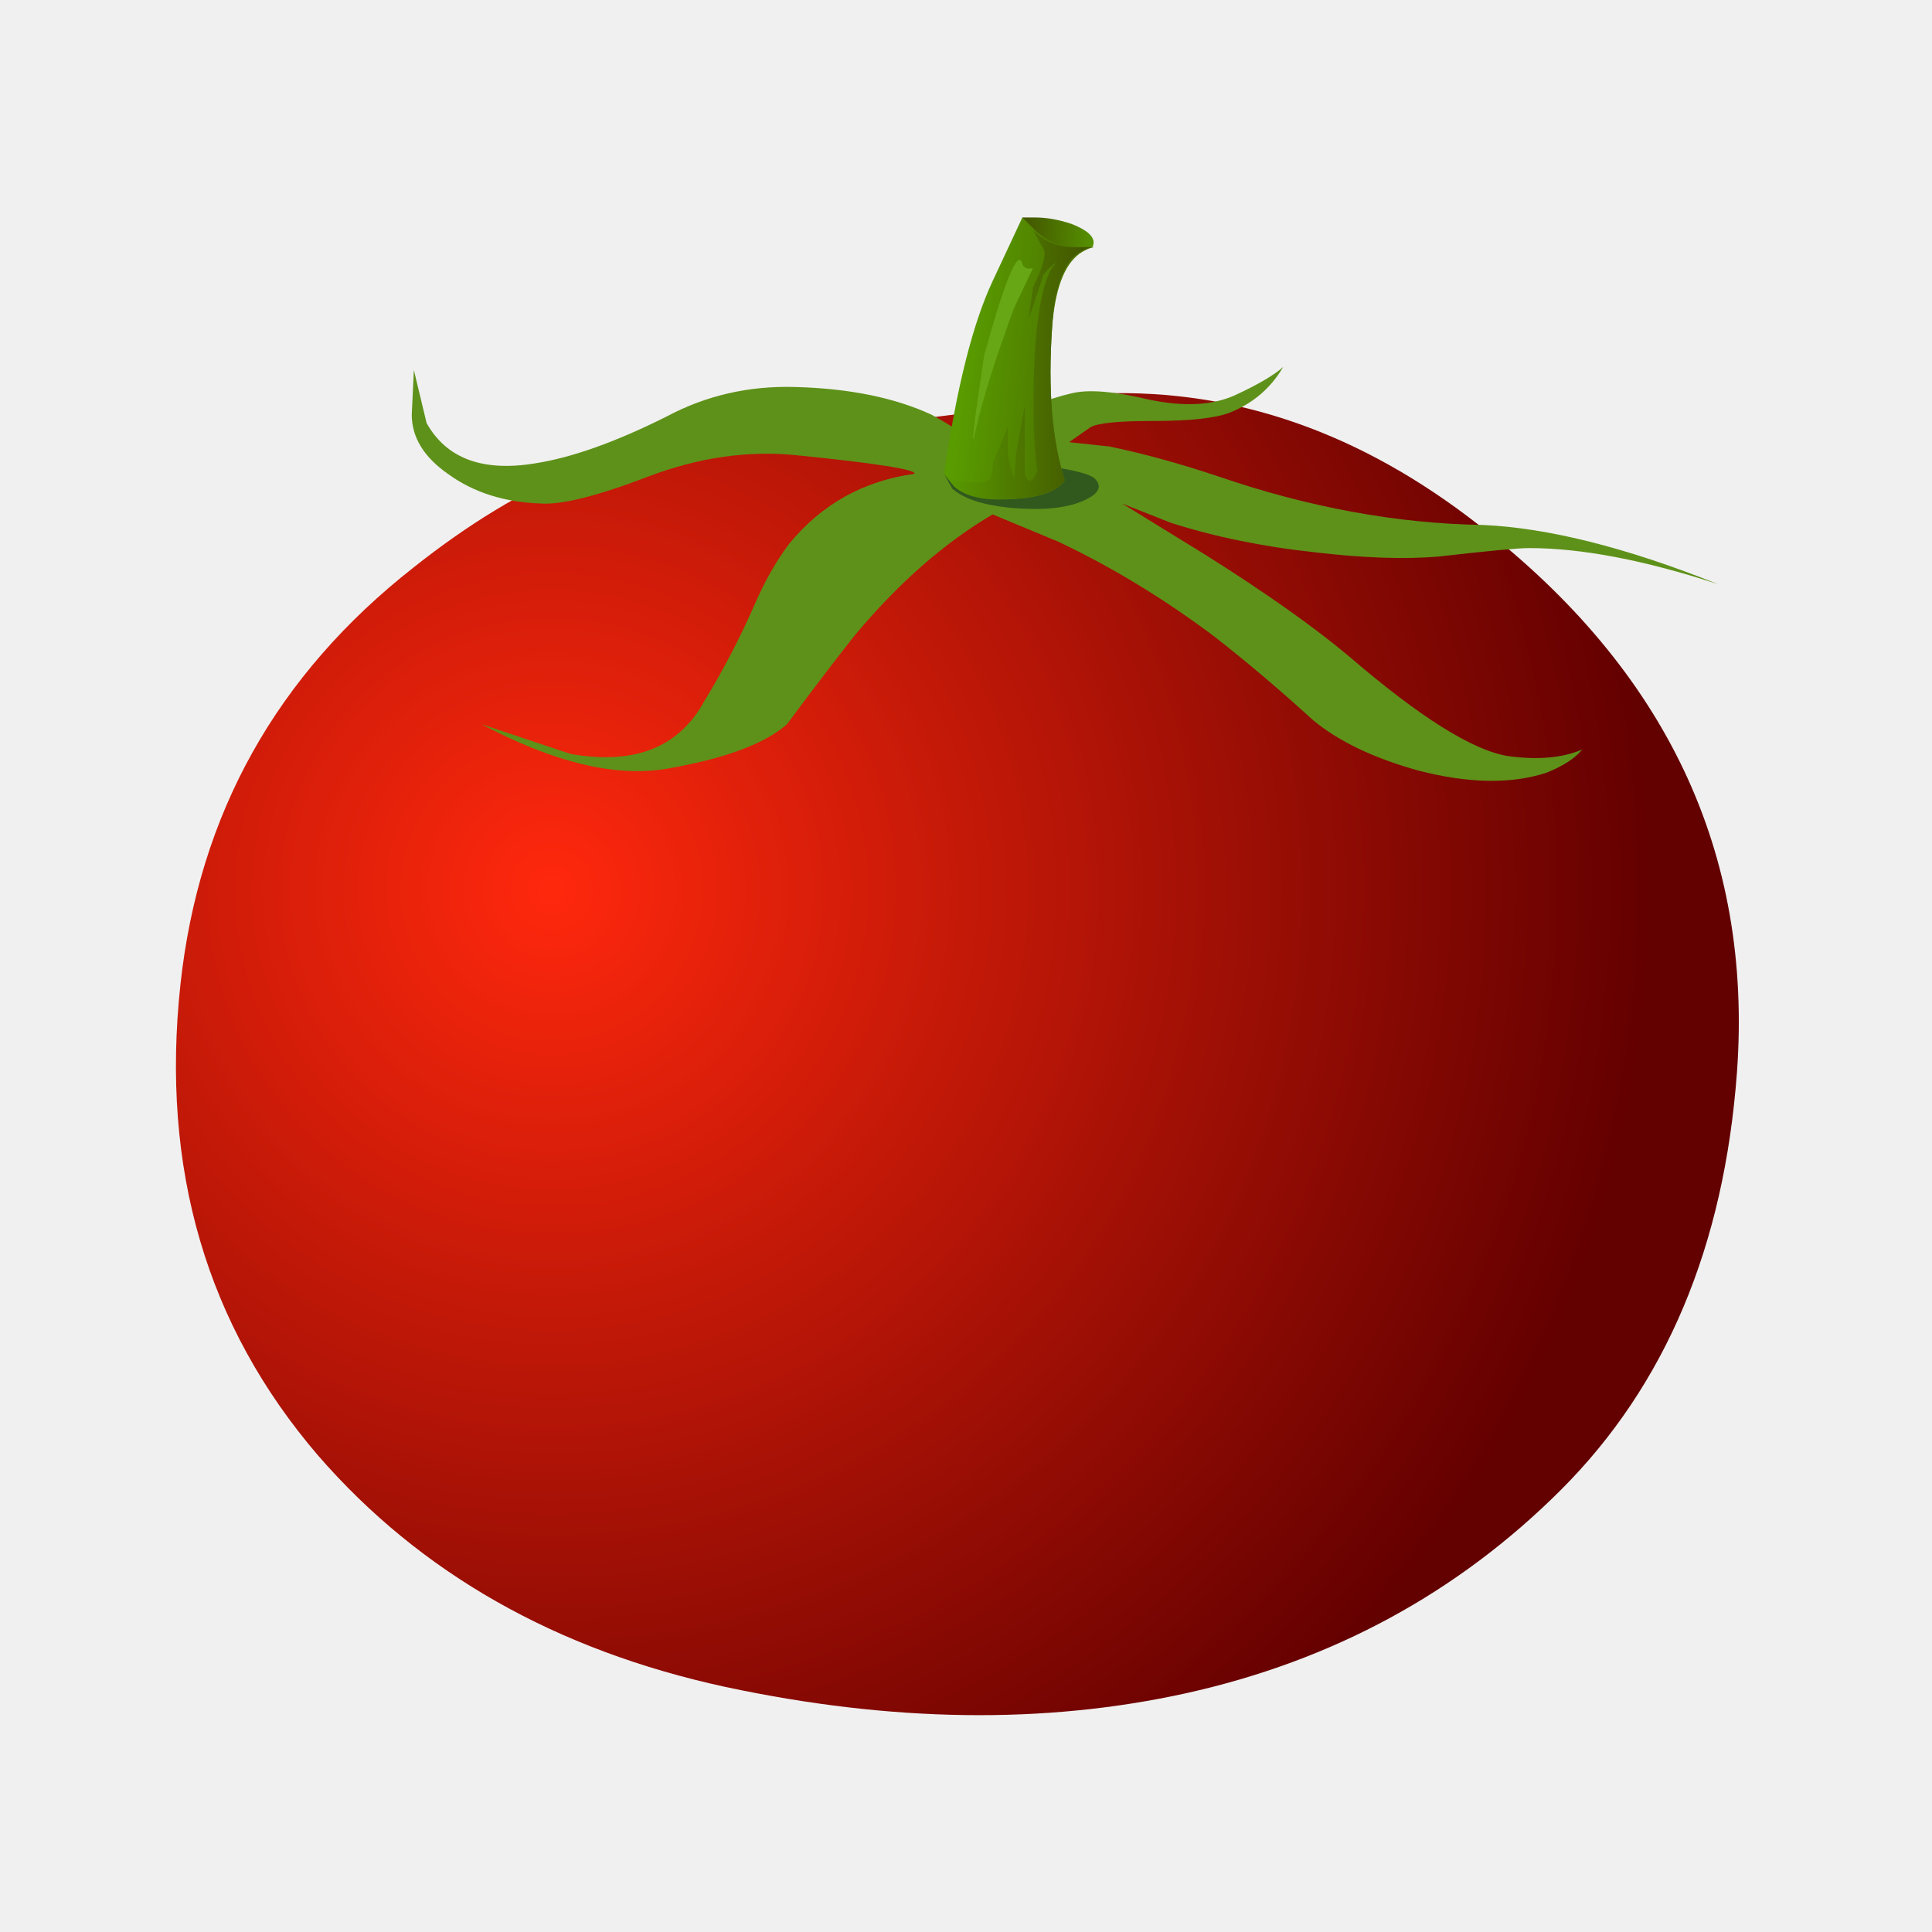
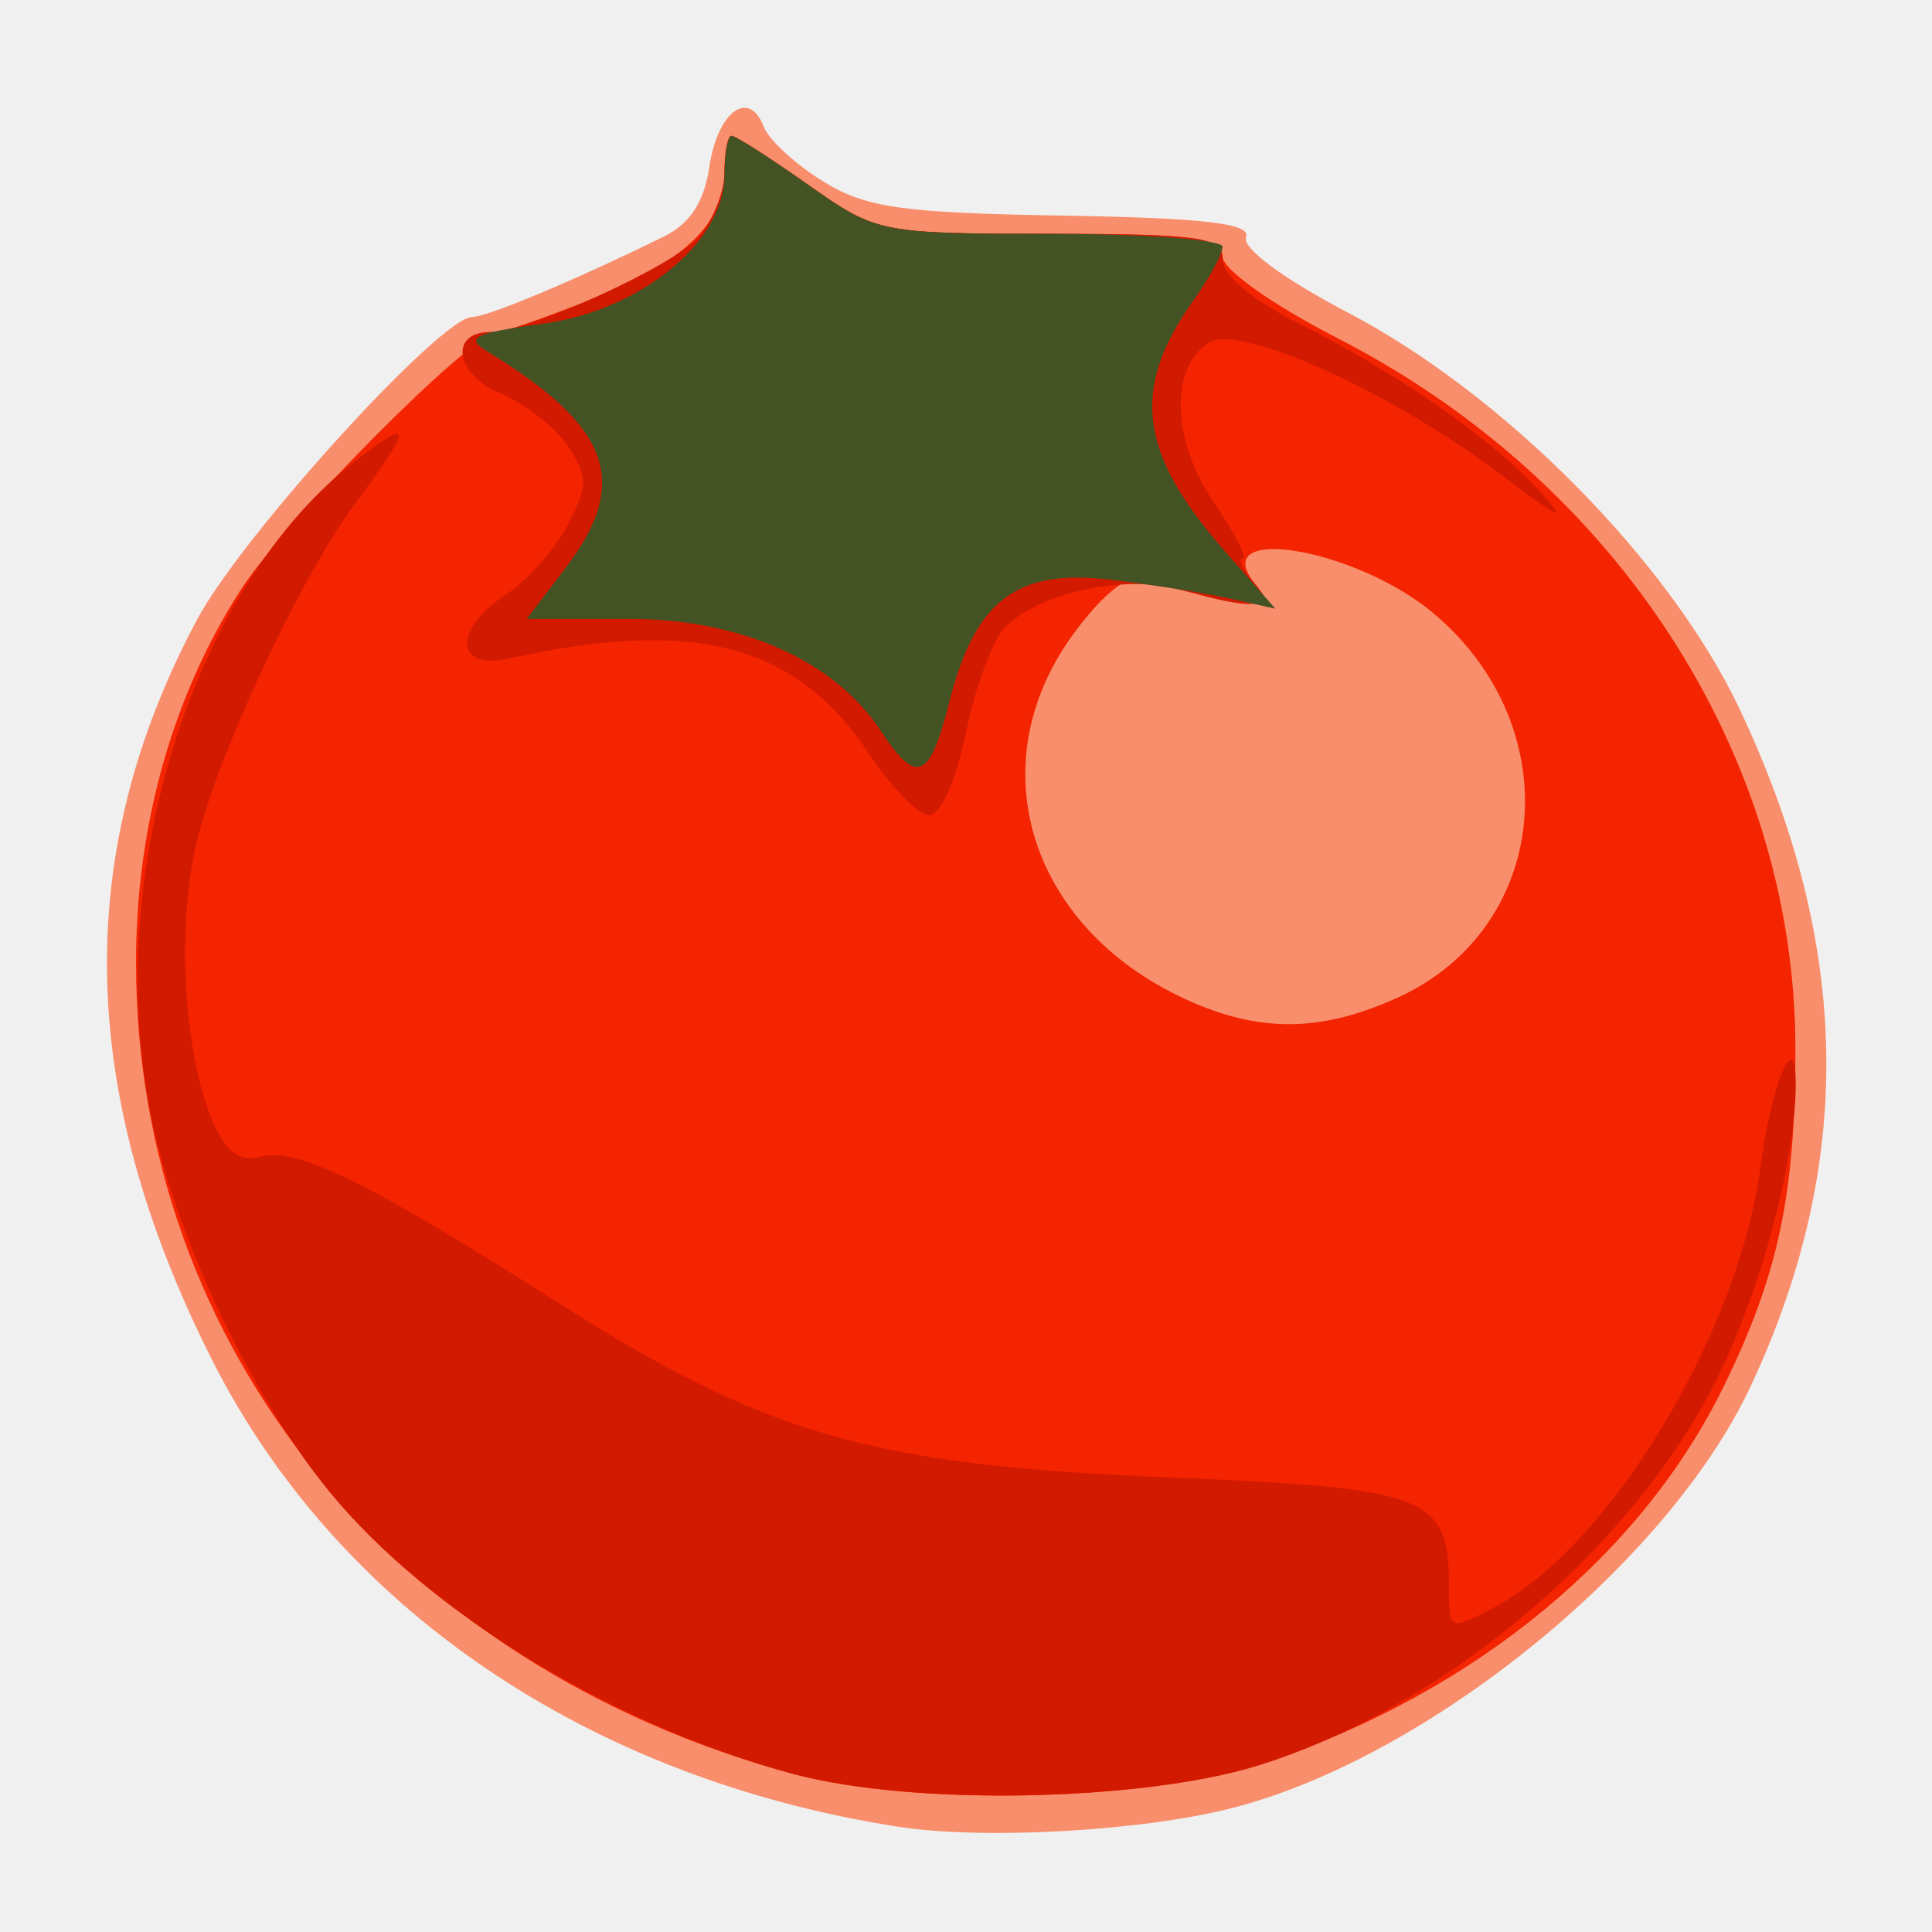
- <svg xmlns="http://www.w3.org/2000/svg" id="svg2" xml:space="preserve" viewBox="0 0 40 40" version="1.1">
-   <defs id="defs6">
-     <radialGradient id="radialGradient24" gradientUnits="userSpaceOnUse" cy="9.396" cx="15.533" gradientTransform="matrix(.61048 -.34752 .34752 .61048 -3.611 16.927)" r="25.948">
-       <stop id="stop26" style="stop-color:#ff280d" offset="0" />
-       <stop id="stop28" style="stop-color:#630000" offset="1" />
-     </radialGradient>
-     <clipPath id="clipPath36">
-       <path id="path38" d="m3 7h18v16h-18v-16z" />
-     </clipPath>
-     <mask id="mask40">
-       <g id="g42">
-         <g id="g44" clip-path="url(#clipPath36)">
-           <path id="path46" style="fill:#000000;fill-opacity:0.059" d="m3 7h18v16h-18v-16z" />
-         </g>
-       </g>
-     </mask>
-     <clipPath id="clipPath52">
-       <path id="path54" d="m3 7h18v16h-18v-16z" />
-     </clipPath>
-     <clipPath id="clipPath56">
-       <path id="path58" d="m3 7h18v16h-18v-16z" />
-     </clipPath>
-     <clipPath id="clipPath80">
-       <path id="path82" d="m12 4h18v19h-18v-19z" />
-     </clipPath>
-     <mask id="mask84">
-       <g id="g86">
-         <g id="g88" clip-path="url(#clipPath80)">
-           <path id="path90" style="fill:#000000;fill-opacity:.121" d="m12 4h18v19h-18v-19z" />
-         </g>
-       </g>
-     </mask>
-     <clipPath id="clipPath96">
-       <path id="path98" d="m12 4h18v19h-18v-19z" />
-     </clipPath>
-     <clipPath id="clipPath100">
-       <path id="path102" d="m12 4h18v19h-18v-19z" />
-     </clipPath>
-     <clipPath id="clipPath124">
-       <path id="path126" d="m4 10h13v12h-13v-12z" />
-     </clipPath>
-     <mask id="mask128">
-       <g id="g130">
-         <g id="g132" clip-path="url(#clipPath124)">
-           <path id="path134" style="fill:#000000;fill-opacity:0.09" d="m4 10h13v12h-13v-12z" />
-         </g>
-       </g>
-     </mask>
-     <clipPath id="clipPath140">
-       <path id="path142" d="m4 10h13v12h-13v-12z" />
-     </clipPath>
-     <clipPath id="clipPath144">
-       <path id="path146" d="m4 10h13v12h-13v-12z" />
-     </clipPath>
-     <clipPath id="clipPath168">
-       <path id="path170" d="m7 15h3v4h-3v-4z" />
-     </clipPath>
-     <mask id="mask172">
-       <g id="g174">
-         <g id="g176" clip-path="url(#clipPath168)">
-           <path id="path178" style="fill:#000000;fill-opacity:.18" d="m7 15h3v4h-3v-4z" />
-         </g>
-       </g>
-     </mask>
-     <clipPath id="clipPath184">
-       <path id="path186" d="m7 15h3v4h-3v-4z" />
-     </clipPath>
-     <clipPath id="clipPath188">
-       <path id="path190" d="m7 15h3v4h-3v-4z" />
-     </clipPath>
-     <clipPath id="clipPath212">
-       <path id="path214" d="m7 14h2v2h-2v-2z" />
-     </clipPath>
-     <mask id="mask216">
-       <g id="g218">
-         <g id="g220" clip-path="url(#clipPath212)">
-           <path id="path222" style="fill:#000000;fill-opacity:.18" d="m7 14h2v2h-2v-2z" />
-         </g>
-       </g>
-     </mask>
-     <clipPath id="clipPath228">
-       <path id="path230" d="m7 14h2v2h-2v-2z" />
-     </clipPath>
-     <clipPath id="clipPath232">
-       <path id="path234" d="m7 14h2v2h-2v-2z" />
-     </clipPath>
-     <linearGradient id="linearGradient266" y2=".379" gradientUnits="userSpaceOnUse" x2="-19.863" gradientTransform="matrix(-.702 .02536 .02536 .702 2.9203 28.401)" y1=".379" x1="-21.939">
-       <stop id="stop268" style="stop-color:#599c00" offset="0" />
-       <stop id="stop270" style="stop-color:#425200" offset="1" />
-     </linearGradient>
-     <linearGradient id="linearGradient284" y2="1.348" gradientUnits="userSpaceOnUse" x2="23.514" gradientTransform="matrix(.69896 -.07024 -.07024 -.69896 2.92 28.4)" y1="1.348" x1="18.766">
-       <stop id="stop286" style="stop-color:#599c00" offset="0" />
-       <stop id="stop288" style="stop-color:#425200" offset="1" />
-     </linearGradient>
-     <linearGradient id="linearGradient302" y2="3.475" gradientUnits="userSpaceOnUse" x2="21.6" gradientTransform="matrix(.70248 0 0 -.70248 2.9201 28.4)" y1="3.475" x1="18.1">
-       <stop id="stop304" style="stop-color:#599c00" offset="0" />
-       <stop id="stop306" style="stop-color:#425200" offset="1" />
-     </linearGradient>
-     <clipPath id="clipPath316">
-       <path id="path318" d="m14.266 25.098-0.633 0.105c-0.258 0.024-0.469 0.024-0.633 0l-0.176-0.07 0.492-0.106 0.317-0.14h-0.774l0.668-0.141c0.282-0.07 0.481-0.141 0.598-0.211-0.375 0.094-0.902 0.141-1.582 0.141-0.445 0-0.844-0.059-1.195-0.176l-0.418-0.141 0.246 0.106c0.164 0.094 0.515 0.199 1.051 0.316l-0.493-0.07-0.91-0.246 0.422 0.14c0.211 0.094 0.5 0.188 0.879 0.282l-0.844-0.141c-0.164-0.047-0.433-0.129-0.808-0.246-0.211-0.047-0.481-0.094-0.809-0.141l1.723 0.563c0.398 0.117 0.691 0.234 0.879 0.351l-1.055-0.211 0.422 0.211c0.328 0.165 0.621 0.247 0.879 0.247l0.98-0.106h-0.664c-0.164 0-0.281-0.023-0.351-0.07l-0.071-0.071h0.84c0.328 0 0.668-0.058 1.02-0.175z" />
-     </clipPath>
-     <clipPath id="clipPath324">
-       <path id="path326" d="m-16.382-9.052h8.897v4.236h-8.897v-4.236z" />
-     </clipPath>
-     <linearGradient id="linearGradient328" y2="-7.194" gradientUnits="userSpaceOnUse" x2="-11.21" y1="-7.194" x1="-14.05">
-       <stop id="stop330" style="stop-color:#ffffff" offset="0" />
-       <stop id="stop332" style="stop-color:#ffffff;stop-opacity:0" offset="1" />
-     </linearGradient>
-     <mask id="mask334">
-       <g id="g336">
-         <g id="g338" clip-path="url(#clipPath324)">
-           <path id="path340" style="fill:url(#linearGradient328)" d="m-16.382-9.052h8.897v4.236h-8.897v-4.236z" />
-         </g>
-       </g>
-     </mask>
-     <linearGradient id="linearGradient344" y2="-7.194" gradientUnits="userSpaceOnUse" x2="-11.21" y1="-7.194" x1="-14.05">
-       <stop id="stop346" style="stop-color:#97c41b" offset="0" />
-       <stop id="stop348" style="stop-color:#cdff00" offset="1" />
-     </linearGradient>
-     <clipPath id="clipPath356">
-       <path id="path358" d="m13.105 21.094 0.176 0.246 1.196 1.828-0.528-0.316-0.492-0.633 0.035 0.176 0.422 0.738-0.492-0.492c-0.164-0.141-0.305-0.375-0.422-0.703-0.07-0.165-0.117-0.305-0.141-0.422 0.047 0.257 0.153 0.574 0.317 0.949 0.094 0.258 0.199 0.433 0.316 0.527 0.07 0.07 0.117 0.106 0.141 0.106-0.071 0-0.129-0.036-0.176-0.106l-0.387-0.351 0.211 0.316c0.141 0.234 0.281 0.398 0.422 0.492l0.317 0.106-0.317-0.387 0.281 0.176c0.071 0.07 0.235 0.152 0.493 0.246l-0.247-0.211-0.105-0.281 0.242 0.211c0.117 0.093 0.293 0.175 0.528 0.246l-0.176-0.141-0.176-0.387 0.352 0.387-0.207-0.281-0.25-0.422 0.281 0.246c0.117 0.141 0.281 0.246 0.492 0.316l-0.352-0.351-0.281-0.387 0.527 0.352c0.141 0.14 0.34 0.258 0.598 0.351l-0.945-0.808-0.528-0.563 0.176 0.281 0.137 0.317c-0.047-0.024-0.105-0.07-0.176-0.141-0.113-0.117-0.207-0.246-0.277-0.386-0.141-0.235-0.34-0.481-0.598-0.739l0.699 1.336-0.457-0.633c-0.183-0.281-0.394-0.55-0.629-0.808z" />
-     </clipPath>
-     <clipPath id="clipPath364">
-       <path id="path366" d="m-4.648-21.369h6.652v7.095h-6.652v-7.095z" />
-     </clipPath>
-     <linearGradient id="linearGradient368" y2="-17.956" gradientUnits="userSpaceOnUse" x2="-.514" y1="-17.956" x1="-2.761">
-       <stop id="stop370" style="stop-color:#ffffff" offset="0" />
-       <stop id="stop372" style="stop-color:#ffffff;stop-opacity:0" offset="1" />
-     </linearGradient>
-     <mask id="mask374">
-       <g id="g376">
-         <g id="g378" clip-path="url(#clipPath364)">
-           <path id="path380" style="fill:url(#linearGradient368)" d="m-4.648-21.369h6.652v7.095h-6.652v-7.095z" />
-         </g>
-       </g>
-     </mask>
-     <linearGradient id="linearGradient384" y2="-17.956" gradientUnits="userSpaceOnUse" x2="-.514" y1="-17.956" x1="-2.761">
-       <stop id="stop386" style="stop-color:#97c41b" offset="0" />
-       <stop id="stop388" style="stop-color:#cdff00" offset="1" />
-     </linearGradient>
-     <clipPath id="clipPath396">
-       <path id="path398" d="m7.66 24.078c-0.324 0.164-0.558 0.457-0.699 0.879l-0.106 0.563 0.106-0.317c0.094-0.234 0.199-0.41 0.312-0.527 0.188-0.188 0.504-0.317 0.95-0.387 0.234-0.039 0.515-0.039 0.843 0l-0.984-0.141 0.457-0.07c0.258-0.019 0.621 0 1.09 0.074-0.047-0.074-0.352-0.117-0.914-0.144-0.352-0.02-0.621 0-0.809 0.07l0.176-0.101c0.211-0.094 0.539-0.133 0.984-0.106-0.375-0.098-0.843-0.027-1.406 0.207z" />
-     </clipPath>
-     <clipPath id="clipPath404">
-       <path id="path406" d="m5.449-1.451h7.003v6.366h-7.003v-6.366z" />
-     </clipPath>
-     <linearGradient id="linearGradient408" y2="1.812" gradientUnits="userSpaceOnUse" x2="10.789" y1="1.812" x1="7.323">
-       <stop id="stop410" style="stop-color:#ffffff" offset="0" />
-       <stop id="stop412" style="stop-color:#ffffff;stop-opacity:0" offset="1" />
-     </linearGradient>
-     <mask id="mask414">
-       <g id="g416">
-         <g id="g418" clip-path="url(#clipPath404)">
-           <path id="path420" style="fill:url(#linearGradient408)" d="m5.449-1.451h7.003v6.366h-7.003v-6.366z" />
-         </g>
-       </g>
-     </mask>
-     <linearGradient id="linearGradient424" y2="1.812" gradientUnits="userSpaceOnUse" x2="10.789" y1="1.812" x1="7.323">
-       <stop id="stop426" style="stop-color:#58730f" offset="0" />
-       <stop id="stop428" style="stop-color:#576b00" offset="1" />
-     </linearGradient>
-     <clipPath id="clipPath436">
-       <path id="path438" d="m11.633 19.898c0.094-0.023 0.222 0.082 0.387 0.321l0.453 0.699c-0.094-0.328-0.211-0.582-0.348-0.773l-0.387-0.418 0.282 0.101 0.316 0.211c-0.141-0.164-0.281-0.281-0.422-0.348l-0.246-0.144c0-0.07 0.141-0.031 0.422 0.109l0.562 0.242c-0.187-0.257-0.644-0.421-1.371-0.488-0.469-0.047-0.832-0.058-1.09-0.035l-0.246 0.035 0.211 0.035c0.422-0.07 0.762 0.012 1.02 0.246 0.258 0.231 0.5 0.512 0.734 0.84l-0.277-0.633z" />
-     </clipPath>
-     <clipPath id="clipPath444">
-       <path id="path446" d="m12.452 3.005h6.366v5.093h-6.366v-5.093z" />
-     </clipPath>
-     <linearGradient id="linearGradient448" y2="5.21" gradientUnits="userSpaceOnUse" x2="17.486" y1="5.21" x1="15.026">
-       <stop id="stop450" style="stop-color:#ffffff" offset="0" />
-       <stop id="stop452" style="stop-color:#ffffff;stop-opacity:0" offset="1" />
-     </linearGradient>
-     <mask id="mask454">
-       <g id="g456">
-         <g id="g458" clip-path="url(#clipPath444)">
-           <path id="path460" style="fill:url(#linearGradient448)" d="m12.452 3.005h6.366v5.093h-6.366v-5.093z" />
-         </g>
-       </g>
-     </mask>
-     <linearGradient id="linearGradient464" y2="5.21" gradientUnits="userSpaceOnUse" x2="17.486" y1="5.21" x1="15.026">
-       <stop id="stop466" style="stop-color:#58730f" offset="0" />
-       <stop id="stop468" style="stop-color:#576b00" offset="1" />
-     </linearGradient>
-     <clipPath id="clipPath476">
-       <path id="path478" d="m21.43 20.566 0.386-0.316c0.141-0.141 0.34-0.27 0.598-0.387-0.094 0.047-0.187 0.129-0.281 0.246l-0.422 0.563 0.422-0.457c0.164-0.164 0.375-0.27 0.633-0.317l-0.246 0.176-0.352 0.317 0.281-0.211 0.317-0.106-0.246 0.176-0.528 0.668 0.633-0.527c0.281-0.258 0.41-0.317 0.387-0.176l-0.422 0.562 0.879-0.703c0.445-0.304 0.679-0.433 0.703-0.386 0.07-0.047 0.058-0.071-0.035-0.071l-0.633 0.176 0.316-0.176c0.141-0.07 0.352-0.14 0.633-0.211l-0.422 0.035-0.703 0.145 0.563-0.25c0.218-0.074 0.398-0.129 0.543-0.156-0.344 0.039-0.817 0.14-1.422 0.297-0.489 0.14-0.903 0.363-1.231 0.668l-0.351 0.421z" />
-     </clipPath>
-     <clipPath id="clipPath484">
-       <path id="path486" d="m27.731-4.634h6.366v5.093h-6.366v-5.093z" />
-     </clipPath>
-     <linearGradient id="linearGradient488" y2="-2.082" gradientUnits="userSpaceOnUse" x2="33.116" y1="-2.082" x1="29.091">
-       <stop id="stop490" style="stop-color:#ffffff" offset="0" />
-       <stop id="stop492" style="stop-color:#ffffff;stop-opacity:0" offset="1" />
-     </linearGradient>
-     <mask id="mask494">
-       <g id="g496">
-         <g id="g498" clip-path="url(#clipPath484)">
-           <path id="path500" style="fill:url(#linearGradient488)" d="m27.731-4.634h6.366v5.093h-6.366v-5.093z" />
-         </g>
-       </g>
-     </mask>
-     <linearGradient id="linearGradient504" y2="-2.082" gradientUnits="userSpaceOnUse" x2="33.116" y1="-2.082" x1="29.091">
-       <stop id="stop506" style="stop-color:#58730f" offset="0" />
-       <stop id="stop508" style="stop-color:#576b00" offset="1" />
-     </linearGradient>
-     <clipPath id="clipPath516">
-       <path id="path518" d="m23.539 23.273h-0.176l-0.246-0.07 1.332-0.035-1.051-0.141h1.473l-1.789-0.175c-0.398-0.024-0.727 0-0.984 0.07l-0.282 0.105c0.375-0.07 0.657-0.07 0.844 0l-1.09 0.211 0.387-0.035c0.188-0.023 0.398-0.012 0.633 0.035h-0.563c-0.14 0-0.304 0.047-0.492 0.141l-0.246 0.141 0.668-0.18c0.328-0.067 0.539-0.082 0.633-0.031h-0.176l-0.281 0.171 1.406-0.207z" />
-     </clipPath>
-     <clipPath id="clipPath524">
-       <path id="path526" d="m25.821-8.454h6.366v5.093h-6.366v-5.093z" />
-     </clipPath>
-     <linearGradient id="linearGradient528" y2="-6.16" gradientUnits="userSpaceOnUse" x2="30.858" y1="-6.16" x1="27.057">
-       <stop id="stop530" style="stop-color:#ffffff" offset="0" />
-       <stop id="stop532" style="stop-color:#ffffff;stop-opacity:0" offset="1" />
-     </linearGradient>
-     <mask id="mask534">
-       <g id="g536">
-         <g id="g538" clip-path="url(#clipPath524)">
-           <path id="path540" style="fill:url(#linearGradient528)" d="m25.821-8.454h6.366v5.093h-6.366v-5.093z" />
-         </g>
-       </g>
-     </mask>
-     <linearGradient id="linearGradient544" y2="-6.16" gradientUnits="userSpaceOnUse" x2="30.858" y1="-6.16" x1="27.057">
-       <stop id="stop546" style="stop-color:#58730f" offset="0" />
-       <stop id="stop548" style="stop-color:#576b00" offset="1" />
-     </linearGradient>
-     <clipPath id="clipPath556">
-       <path id="path558" d="m19.148 25.344c0.188-0.094 0.434-0.141 0.739-0.141 0.234 0 0.383 0.024 0.453 0.07-0.113-0.093-0.278-0.152-0.492-0.175-0.211-0.024-0.371-0.012-0.489 0.035l-0.211 0.211z" />
-     </clipPath>
-     <clipPath id="clipPath564">
-       <path id="path566" d="m22.064-8.235h3.183v2.529h-3.183v-2.529z" />
-     </clipPath>
-     <linearGradient id="linearGradient568" y2="-6.497" gradientUnits="userSpaceOnUse" x2="24.097" y1="-6.497" x1="22.845">
-       <stop id="stop570" style="stop-color:#ffffff" offset="0" />
-       <stop id="stop572" style="stop-color:#ffffff;stop-opacity:0" offset="1" />
-     </linearGradient>
-     <mask id="mask574">
-       <g id="g576">
-         <g id="g578" clip-path="url(#clipPath564)">
-           <path id="path580" style="fill:url(#linearGradient568)" d="m22.064-8.235h3.183v2.529h-3.183v-2.529z" />
-         </g>
-       </g>
-     </mask>
-     <linearGradient id="linearGradient584" y2="-6.497" gradientUnits="userSpaceOnUse" x2="24.097" y1="-6.497" x1="22.845">
-       <stop id="stop586" style="stop-color:#58730f" offset="0" />
-       <stop id="stop588" style="stop-color:#576b00" offset="1" />
-     </linearGradient>
-     <clipPath id="clipPath596">
-       <path id="path598" d="m21.57 21.375-0.211 0.07 0.211-0.211c0.094-0.07 0.176-0.164 0.246-0.281l-0.316 0.246-0.387 0.141 0.075-0.035 0.207-0.317c-0.047 0-0.149 0.071-0.317 0.211-0.09 0.094-0.164 0.129-0.211 0.106v-0.071l0.141-0.422-0.211 0.317-0.524 0.387 0.493-0.176v0.105l-0.075 0.141 0.282-0.106-0.348 0.352 0.316-0.141c0.141-0.093 0.247-0.129 0.317-0.105l-0.387 0.387 0.527-0.282c0.141-0.093 0.375-0.304 0.704-0.632l-0.563 0.457 0.246-0.246-0.215 0.105z" />
-     </clipPath>
-     <clipPath id="clipPath604">
-       <path id="path606" d="m24.325-11.883h5.091v4.951h-5.091v-4.951z" />
-     </clipPath>
-     <linearGradient id="linearGradient608" y2="-9.408" gradientUnits="userSpaceOnUse" x2="27.169" y1="-9.408" x1="24.121">
-       <stop id="stop610" style="stop-color:#ffffff" offset="0" />
-       <stop id="stop612" style="stop-color:#ffffff;stop-opacity:0" offset="1" />
-     </linearGradient>
-     <mask id="mask614">
-       <g id="g616">
-         <g id="g618" clip-path="url(#clipPath604)">
-           <path id="path620" style="fill:url(#linearGradient608)" d="m24.325-11.883h5.091v4.951h-5.091v-4.951z" />
-         </g>
-       </g>
-     </mask>
-     <linearGradient id="linearGradient624" y2="-9.408" gradientUnits="userSpaceOnUse" x2="27.169" y1="-9.408" x1="24.121">
-       <stop id="stop626" style="stop-color:#97c41b" offset="0" />
-       <stop id="stop628" style="stop-color:#cdff00" offset="1" />
-     </linearGradient>
-     <clipPath id="clipPath636">
-       <path id="path638" d="m20.34 23.379 0.07-0.07c0.07-0.047 0.164-0.082 0.281-0.106l0.387-0.07-0.914 0.14-0.527 0.137 0.703 0.035-0.77 0.352h0.7l-0.247 0.176-0.281 0.07-0.035 0.07 0.492-0.14 0.317-0.141-0.352 0.07 0.633-0.382-0.527 0.14h-0.141l0.773-0.281c-0.187-0.024-0.328-0.024-0.422 0h-0.14z" />
-     </clipPath>
-     <clipPath id="clipPath644">
-       <path id="path646" d="m23.39-0.186h4.718v3.577h-4.718v-3.577z" />
-     </clipPath>
-     <linearGradient id="linearGradient648" y2="2.177" gradientUnits="userSpaceOnUse" x2="26.585" y1="2.177" x1="23.839">
-       <stop id="stop650" style="stop-color:#ffffff" offset="0" />
-       <stop id="stop652" style="stop-color:#ffffff;stop-opacity:0" offset="1" />
-     </linearGradient>
-     <mask id="mask654">
-       <g id="g656">
-         <g id="g658" clip-path="url(#clipPath644)">
-           <path id="path660" style="fill:url(#linearGradient648)" d="m23.39-0.186h4.718v3.577h-4.718v-3.577z" />
-         </g>
-       </g>
-     </mask>
-     <linearGradient id="linearGradient664" y2="2.177" gradientUnits="userSpaceOnUse" x2="26.585" y1="2.177" x1="23.839">
-       <stop id="stop666" style="stop-color:#97c41b" offset="0" />
-       <stop id="stop668" style="stop-color:#cdff00" offset="1" />
-     </linearGradient>
-   </defs>
-   <g id="g10" transform="matrix(1.25,0,0,-1.25,0,40)">
-     <g id="g12">
-       <g id="g14">
-         <g id="g16">
-           <g id="g22">
-             <path id="path30" style="fill-rule:evenodd;fill:url(#radialGradient24)" d="m18.27 25.484c2.203 0.071 4.273-0.656 6.218-2.175 3.114-2.414 4.543-5.434 4.282-9.063-0.211-2.883-1.18-5.187-2.915-6.922-1.71-1.707-3.781-2.832-6.218-3.371-2.34-0.515-4.879-0.48-7.621 0.106-2.809 0.609-5.055 1.886-6.743 3.828-1.851 2.156-2.613 4.754-2.285 7.801 0.305 2.832 1.594 5.136 3.867 6.917 1.801 1.43 3.571 2.165 5.301 2.211 1.524 0.047 3.563 0.27 6.114 0.668z" />
-           </g>
-         </g>
-       </g>
-       <g id="g32">
-         <g id="g48" mask="url(#mask40)">
-           <g id="g60">
-             <g id="g62" clip-path="url(#clipPath52)">
-               <g id="g64">
-                 <g id="g68">
-                   <g id="g70" clip-path="url(#clipPath56)">
-                     <g id="g72">
-                       <path id="path74" style="fill-rule:evenodd;fill:#f28457" d="m13.73 22.773c2.086-0.328 3.793-1.367 5.129-3.125 1.707-2.222 1.977-4.625 0.809-7.199-1.125-2.484-3.023-4.074-5.691-4.777-2.649-0.656-4.989-0.41-7.024 0.738-2.109 1.168-3.187 2.926-3.234 5.266-0.024 2.226 0.398 4.09 1.265 5.586 0.75 1.289 1.77 2.203 3.055 2.738 1.969 0.82 3.863 1.078 5.691 0.773z" />
-                     </g>
-                   </g>
-                 </g>
-               </g>
-             </g>
-           </g>
-         </g>
-       </g>
-       <g id="g76">
-         <g id="g92" mask="url(#mask84)">
-           <g id="g104">
-             <g id="g106" clip-path="url(#clipPath96)">
-               <g id="g108">
-                 <g id="g112">
-                   <g id="g114" clip-path="url(#clipPath100)">
-                     <g id="g116">
-                       <path id="path118" style="fill-rule:evenodd;fill:#571b09" d="m28.938 17.086c0.468-2.578 0.011-5.117-1.372-7.625l-0.246-0.383-0.035-0.07c-0.469-0.656-0.84-1.125-1.121-1.406-1.219-1.219-2.812-2.133-4.777-2.739-2.18-0.539-4.215-0.785-6.114-0.738-0.843 0.047-1.589 0.129-2.246 0.246l-0.386 0.07c0.656-0.07 1.488-0.058 2.492 0.036 2.015 0.164 3.91 0.628 5.691 1.402 2.016 0.891 3.547 2.402 4.602 4.531 0.984 1.969 1.336 3.969 1.054 6.008-0.398 2.738-1.605 4.824-3.621 6.25 0.379 0.023 0.809 0.07 1.301 0.141 0.375 0.07 0.656 0.093 0.844 0.07 0.351-0.047 0.668-0.141 0.949-0.281 1.098-1.098 1.895-2.246 2.387-3.442 0.258-0.633 0.457-1.32 0.598-2.07z" />
-                     </g>
-                   </g>
-                 </g>
-               </g>
-             </g>
-           </g>
-         </g>
-       </g>
-       <g id="g120">
-         <g id="g136" mask="url(#mask128)">
-           <g id="g148">
-             <g id="g150" clip-path="url(#clipPath140)">
-               <g id="g152">
-                 <g id="g156">
-                   <g id="g158" clip-path="url(#clipPath144)">
-                     <g id="g160">
-                       <path id="path162" style="fill-rule:evenodd;fill:#f28457" d="m12.461 22c1.078 0 2.027-0.375 2.848-1.125 0.886-0.793 1.39-1.836 1.507-3.125 0.164-1.945-0.328-3.652-1.472-5.129-1.242-1.59-2.895-2.445-4.953-2.562-2.203-0.141-3.793 0.621-4.778 2.281-0.937 1.57-1.066 3.371-0.386 5.41 0.539 1.57 1.664 2.715 3.371 3.441 1.218 0.539 2.507 0.809 3.863 0.809z" />
-                     </g>
-                   </g>
-                 </g>
-               </g>
-             </g>
-           </g>
-         </g>
-       </g>
-       <g id="g164">
-         <g id="g180" mask="url(#mask172)">
-           <g id="g192">
-             <g id="g194" clip-path="url(#clipPath184)">
-               <g id="g196">
-                 <g id="g200">
-                   <g id="g202" clip-path="url(#clipPath188)">
-                     <g id="g204">
-                       <path id="path206" style="fill-rule:evenodd;fill:#ffffff" d="m9.723 18.258c0.187-0.516 0.152-0.961-0.106-1.336-0.351-0.469-0.715-0.774-1.086-0.914-0.328-0.117-0.597-0.082-0.808 0.105-0.516 0.446-0.692 1.02-0.528 1.723 0.164 0.633 0.481 0.996 0.95 1.09 0.793 0.164 1.32-0.059 1.578-0.668z" />
-                     </g>
-                   </g>
-                 </g>
-               </g>
-             </g>
-           </g>
-         </g>
-       </g>
-       <g id="g208">
-         <g id="g224" mask="url(#mask216)">
-           <g id="g236">
-             <g id="g238" clip-path="url(#clipPath228)">
-               <g id="g240">
-                 <g id="g244">
-                   <g id="g246" clip-path="url(#clipPath232)">
-                     <g id="g248">
-                       <path id="path250" style="fill-rule:evenodd;fill:#ffffff" d="m8 15.129c0.191-0.141 0.246-0.328 0.176-0.563-0.071-0.211-0.231-0.281-0.488-0.211-0.258 0.071-0.317 0.247-0.176 0.528 0.14 0.305 0.3 0.387 0.488 0.246z" />
-                     </g>
-                   </g>
-                 </g>
-               </g>
-             </g>
-           </g>
-         </g>
-       </g>
-       <path id="path252" style="fill-rule:evenodd;fill:#5e9119" d="m25.328 22.922c-0.183 0-0.687-0.047-1.508-0.141-0.562-0.047-1.242-0.023-2.039 0.071-0.867 0.093-1.66 0.257-2.386 0.488l-0.809 0.32 1.371-0.844c1.004-0.632 1.801-1.195 2.387-1.687 1.172-1.008 2.051-1.559 2.633-1.652 0.492-0.067 0.902-0.032 1.23 0.109-0.117-0.145-0.316-0.274-0.598-0.387-0.582-0.187-1.285-0.176-2.105 0.035-0.75 0.207-1.336 0.489-1.758 0.84-0.539 0.492-1.078 0.949-1.617 1.371-0.84 0.633-1.707 1.16-2.598 1.582l-1.09 0.453c-0.796-0.468-1.554-1.132-2.281-2-0.351-0.445-0.726-0.937-1.125-1.476-0.375-0.328-1.043-0.574-2-0.738-0.844-0.141-1.863 0.105-3.058 0.738l1.476-0.492c1.055-0.184 1.793 0.105 2.215 0.879 0.328 0.539 0.605 1.078 0.84 1.617 0.164 0.375 0.351 0.703 0.562 0.984 0.539 0.656 1.231 1.043 2.075 1.16 0.046 0.067-0.622 0.176-2.004 0.313-0.774 0.07-1.567-0.043-2.387-0.352-0.844-0.324-1.442-0.476-1.793-0.453-0.606 0.02-1.121 0.184-1.543 0.492-0.398 0.278-0.598 0.606-0.598 0.981l0.035 0.738 0.211-0.879c0.329-0.586 0.926-0.808 1.789-0.668 0.61 0.094 1.336 0.352 2.18 0.774 0.656 0.351 1.367 0.515 2.141 0.492 0.89-0.024 1.64-0.176 2.25-0.457 0.304-0.164 0.527-0.317 0.668-0.457l0.453 0.316c0.398 0.235 0.797 0.399 1.195 0.492 0.281 0.071 0.715 0.036 1.301-0.105 0.562-0.117 1.027-0.094 1.402 0.07 0.391 0.18 0.66 0.34 0.809 0.473-0.207-0.352-0.5-0.602-0.879-0.754-0.234-0.094-0.664-0.141-1.297-0.141-0.562 0-0.902-0.035-1.019-0.105l-0.352-0.246 0.668-0.071c0.563-0.117 1.16-0.281 1.793-0.492 1.496-0.515 2.961-0.785 4.391-0.808 1.074-0.047 2.375-0.371 3.898-0.981-1.219 0.399-2.262 0.598-3.129 0.598z" />
-       <path id="path254" style="fill-rule:evenodd;fill:#31591e" d="m16.301 24.395c1.078-0.094 1.687-0.2 1.828-0.317 0.141-0.14 0.07-0.266-0.211-0.383s-0.68-0.152-1.195-0.105c-0.446 0.047-0.758 0.148-0.95 0.316l-0.136 0.246 0.664 0.243z" />
-       <g id="g256">
-         <g id="g258">
-           <g id="g264">
-             <path id="path272" style="fill-rule:evenodd;fill:url(#linearGradient266)" d="m17.074 27.906-0.14 0.492h0.211c0.187 0 0.386-0.035 0.597-0.105 0.305-0.117 0.422-0.246 0.352-0.387-0.305-0.019-0.516-0.019-0.633 0h-0.387z" />
-           </g>
-         </g>
-       </g>
-       <g id="g274">
-         <g id="g276">
-           <g id="g282">
-             <path id="path290" style="fill-rule:evenodd;fill:url(#linearGradient284)" d="m17.777 27.906h0.352c-0.082-0.011-0.16-0.047-0.246-0.105-0.258-0.188-0.41-0.598-0.457-1.227-0.071-1.031 0-1.875 0.211-2.531-0.141-0.211-0.504-0.316-1.09-0.316-0.328 0-0.574 0.07-0.738 0.211l-0.172 0.21c0.207 1.43 0.476 2.497 0.804 3.196l0.493 1.054 0.246-0.246c0.187-0.16 0.386-0.246 0.597-0.246z" />
-           </g>
-         </g>
-       </g>
-       <g id="g292">
-         <g id="g294">
-           <g id="g300">
-             <path id="path308" style="fill-rule:evenodd;fill:url(#linearGradient302)" d="m17.145 26.258c0.07 0.844 0.199 1.312 0.386 1.406-0.07-0.027-0.152-0.094-0.246-0.211l-0.246-0.738 0.07 0.527c0.164 0.328 0.223 0.539 0.176 0.633l-0.176 0.316c0.188-0.191 0.411-0.285 0.668-0.285h0.317c-0.399-0.066-0.621-0.511-0.668-1.332-0.071-1.031 0-1.875 0.211-2.531-0.141-0.207-0.504-0.313-1.09-0.313-0.324 0-0.57 0.071-0.735 0.208l-0.16 0.195c0.075-0.082 0.278-0.125 0.618-0.125 0.117 0 0.175 0.105 0.175 0.32l0.246 0.594v-0.317c0-0.164 0.036-0.335 0.106-0.527l0.035 0.422 0.141 0.773v-1.121c0.047-0.164 0.117-0.152 0.207 0.036-0.071 0.535-0.082 1.226-0.035 2.07z" />
-           </g>
-         </g>
-       </g>
-       <path id="path310" style="fill-rule:evenodd;fill:#67a614" d="m16.934 27.629c0.023-0.07 0.086-0.094 0.175-0.07l-0.316-0.668c-0.301-0.821-0.516-1.489-0.629-2.004-0.094-0.422-0.051-0.012 0.137 1.23 0.351 1.266 0.562 1.77 0.633 1.512z" />
-       <g id="g312">
-         <g id="g314" clip-path="url(#clipPath316)">
-           <g id="g320" transform="matrix(-.69256 -.11752 -.11752 .69256 2.9207 28.4)">
-             <g id="g342" mask="url(#mask334)">
-               <path id="path350" style="fill-rule:evenodd;fill:url(#linearGradient344)" d="m14.266 25.098-0.633 0.105c-0.258 0.024-0.469 0.024-0.633 0l-0.176-0.07 0.492-0.106 0.317-0.14h-0.774l0.668-0.141c0.282-0.07 0.481-0.141 0.598-0.211-0.375 0.094-0.902 0.141-1.582 0.141-0.445 0-0.844-0.059-1.195-0.176l-0.418-0.141 0.246 0.106c0.164 0.094 0.515 0.199 1.051 0.316l-0.493-0.07-0.91-0.246 0.422 0.14c0.211 0.094 0.5 0.188 0.879 0.282l-0.844-0.141c-0.164-0.047-0.433-0.129-0.808-0.246-0.211-0.047-0.481-0.094-0.809-0.141l1.723 0.563c0.398 0.117 0.691 0.234 0.879 0.351l-1.055-0.211 0.422 0.211c0.328 0.165 0.621 0.247 0.879 0.247l0.98-0.106h-0.664c-0.164 0-0.281-0.023-0.351-0.07l-0.071-0.071h0.84c0.328 0 0.668-0.058 1.02-0.175z" />
-             </g>
-           </g>
-         </g>
-       </g>
-       <g id="g352">
-         <g id="g354" clip-path="url(#clipPath356)">
-           <g id="g360" transform="matrix(-.37512 -.59392 -.59392 .37512 2.9195 28.4)">
-             <g id="g382" mask="url(#mask374)">
-               <path id="path390" style="fill-rule:evenodd;fill:url(#linearGradient384)" d="m13.105 21.094 0.176 0.246 1.196 1.828-0.528-0.316-0.492-0.633 0.035 0.176 0.422 0.738-0.492-0.492c-0.164-0.141-0.305-0.375-0.422-0.703-0.07-0.165-0.117-0.305-0.141-0.422 0.047 0.257 0.153 0.574 0.317 0.949 0.094 0.258 0.199 0.433 0.316 0.527 0.07 0.07 0.117 0.106 0.141 0.106-0.071 0-0.129-0.036-0.176-0.106l-0.387-0.351 0.211 0.316c0.141 0.234 0.281 0.398 0.422 0.492l0.317 0.106-0.317-0.387 0.281 0.176c0.071 0.07 0.235 0.152 0.493 0.246l-0.247-0.211-0.105-0.281 0.242 0.211c0.117 0.093 0.293 0.175 0.528 0.246l-0.176-0.141-0.176-0.387 0.352 0.387-0.207-0.281-0.25-0.422 0.281 0.246c0.117 0.141 0.281 0.246 0.492 0.316l-0.352-0.351-0.281-0.387 0.527 0.352c0.141 0.14 0.34 0.258 0.598 0.351l-0.945-0.808-0.528-0.563 0.176 0.281 0.137 0.317c-0.047-0.024-0.105-0.07-0.176-0.141-0.113-0.117-0.207-0.246-0.277-0.386-0.141-0.235-0.34-0.481-0.598-0.739l0.699 1.336-0.457-0.633c-0.183-0.281-0.394-0.55-0.629-0.808z" />
-             </g>
-           </g>
-         </g>
-       </g>
-       <g id="g392">
-         <g id="g394" clip-path="url(#clipPath396)">
-           <g id="g400" transform="matrix(.62832 -.31416 -.31416 -.62832 2.9203 28.4)">
-             <g id="g422" mask="url(#mask414)">
-               <path id="path430" style="fill-rule:evenodd;fill:url(#linearGradient424)" d="m7.66 24.078c-0.324 0.164-0.558 0.457-0.699 0.879l-0.106 0.563 0.106-0.317c0.094-0.234 0.199-0.41 0.312-0.527 0.188-0.188 0.504-0.317 0.95-0.387 0.234-0.039 0.515-0.039 0.843 0l-0.984-0.141 0.457-0.07c0.258-0.019 0.621 0 1.09 0.074-0.047-0.074-0.352-0.117-0.914-0.144-0.352-0.02-0.621 0-0.809 0.07l0.176-0.101c0.211-0.094 0.539-0.133 0.984-0.106-0.375-0.098-0.843-0.027-1.406 0.207z" />
-             </g>
-           </g>
-         </g>
-       </g>
-       <g id="g432">
-         <g id="g434" clip-path="url(#clipPath436)">
-           <g id="g440" transform="matrix(.62832 -.31416 -.31416 -.62832 2.9203 28.4)">
-             <g id="g462" mask="url(#mask454)">
-               <path id="path470" style="fill-rule:evenodd;fill:url(#linearGradient464)" d="m11.633 19.898c0.094-0.023 0.222 0.082 0.387 0.321l0.453 0.699c-0.094-0.328-0.211-0.582-0.348-0.773l-0.387-0.418 0.282 0.101 0.316 0.211c-0.141-0.164-0.281-0.281-0.422-0.348l-0.246-0.144c0-0.07 0.141-0.031 0.422 0.109l0.562 0.242c-0.187-0.257-0.644-0.421-1.371-0.488-0.469-0.047-0.832-0.058-1.09-0.035l-0.246 0.035 0.211 0.035c0.422-0.07 0.762 0.012 1.02 0.246 0.258 0.231 0.5 0.512 0.734 0.84l-0.277-0.633z" />
-             </g>
-           </g>
-         </g>
-       </g>
-       <g id="g472">
-         <g id="g474" clip-path="url(#clipPath476)">
-           <g id="g480" transform="matrix(.62832 -.31416 -.31416 -.62832 2.9202 28.4)">
-             <g id="g502" mask="url(#mask494)">
-               <path id="path510" style="fill-rule:evenodd;fill:url(#linearGradient504)" d="m21.43 20.566 0.386-0.316c0.141-0.141 0.34-0.27 0.598-0.387-0.094 0.047-0.187 0.129-0.281 0.246l-0.422 0.563 0.422-0.457c0.164-0.164 0.375-0.27 0.633-0.317l-0.246 0.176-0.352 0.317 0.281-0.211 0.317-0.106-0.246 0.176-0.528 0.668 0.633-0.527c0.281-0.258 0.41-0.317 0.387-0.176l-0.422 0.562 0.879-0.703c0.445-0.304 0.679-0.433 0.703-0.386 0.07-0.047 0.058-0.071-0.035-0.071l-0.633 0.176 0.316-0.176c0.141-0.07 0.352-0.14 0.633-0.211l-0.422 0.035-0.703 0.145 0.563-0.25c0.218-0.074 0.398-0.129 0.543-0.156-0.344 0.039-0.817 0.14-1.422 0.297-0.489 0.14-0.903 0.363-1.231 0.668l-0.351 0.421z" />
-             </g>
-           </g>
-         </g>
-       </g>
-       <g id="g512">
-         <g id="g514" clip-path="url(#clipPath516)">
-           <g id="g520" transform="matrix(.62832 -.31416 -.31416 -.62832 2.9203 28.4)">
-             <g id="g542" mask="url(#mask534)">
-               <path id="path550" style="fill-rule:evenodd;fill:url(#linearGradient544)" d="m23.539 23.273h-0.176l-0.246-0.07 1.332-0.035-1.051-0.141h1.473l-1.789-0.175c-0.398-0.024-0.727 0-0.984 0.07l-0.282 0.105c0.375-0.07 0.657-0.07 0.844 0l-1.09 0.211 0.387-0.035c0.188-0.023 0.398-0.012 0.633 0.035h-0.563c-0.14 0-0.304 0.047-0.492 0.141l-0.246 0.141 0.668-0.18c0.328-0.067 0.539-0.082 0.633-0.031h-0.176l-0.281 0.171 1.406-0.207z" />
-             </g>
-           </g>
-         </g>
-       </g>
-       <g id="g552">
-         <g id="g554" clip-path="url(#clipPath556)">
-           <g id="g560" transform="matrix(.63112 -.30856 -.30856 -.63112 2.9198 28.4)">
-             <g id="g582" mask="url(#mask574)">
-               <path id="path590" style="fill-rule:evenodd;fill:url(#linearGradient584)" d="m19.148 25.344c0.188-0.094 0.434-0.141 0.739-0.141 0.234 0 0.383 0.024 0.453 0.07-0.113-0.093-0.278-0.152-0.492-0.175-0.211-0.024-0.371-0.012-0.489 0.035l-0.211 0.211z" />
-             </g>
-           </g>
-         </g>
-       </g>
-       <g id="g592">
-         <g id="g594" clip-path="url(#clipPath596)">
-           <g id="g600" transform="matrix(.53008 -.46096 -.46096 -.53008 2.9199 28.4)">
-             <g id="g622" mask="url(#mask614)">
-               <path id="path630" style="fill-rule:evenodd;fill:url(#linearGradient624)" d="m21.57 21.375-0.211 0.07 0.211-0.211c0.094-0.07 0.176-0.164 0.246-0.281l-0.316 0.246-0.387 0.141 0.075-0.035 0.207-0.317c-0.047 0-0.149 0.071-0.317 0.211-0.09 0.094-0.164 0.129-0.211 0.106v-0.071l0.141-0.422-0.211 0.317-0.524 0.387 0.493-0.176v0.105l-0.075 0.141 0.282-0.106-0.348 0.352 0.316-0.141c0.141-0.093 0.247-0.129 0.317-0.105l-0.387 0.387 0.527-0.282c0.141-0.093 0.375-0.304 0.704-0.632l-0.563 0.457 0.246-0.246-0.215 0.105z" />
-             </g>
-           </g>
-         </g>
-       </g>
-       <g id="g632">
-         <g id="g634" clip-path="url(#clipPath636)">
-           <g id="g640" transform="matrix(.69072 -.12792 -.12792 -.69072 2.9199 28.4)">
-             <g id="g662" mask="url(#mask654)">
-               <path id="path670" style="fill-rule:evenodd;fill:url(#linearGradient664)" d="m20.34 23.379 0.07-0.07c0.07-0.047 0.164-0.082 0.281-0.106l0.387-0.07-0.914 0.14-0.527 0.137 0.703 0.035-0.77 0.352h0.7l-0.247 0.176-0.281 0.07-0.035 0.07 0.492-0.14 0.317-0.141-0.352 0.07 0.633-0.382-0.527 0.14h-0.141l0.773-0.281c-0.187-0.024-0.328-0.024-0.422 0h-0.14z" />
-             </g>
-           </g>
-         </g>
-       </g>
-     </g>
+ <svg xmlns="http://www.w3.org/2000/svg" version="1.1" id="svg3734" width="128" height="128" viewBox="0 0 128 128">
+   <defs id="defs3738" />
+   <g id="g3758" transform="translate(-4.3138986e-6)">
+     <path style="fill:#f88e6b" d="M 59.5,121.024 C 38.909,117.821 22.293,106.494 14.005,90.009 5.105,72.309 4.798,56.539 13.051,41.055 16.009,35.505 29.198,21 31.286,21 32.295,21 38.199,18.521 44,15.662 c 1.716,-0.845 2.657,-2.294 3,-4.618 0.539,-3.652 2.625,-5.187 3.599,-2.648 0.33,0.86 2.097,2.488 3.927,3.619 2.833,1.751 5.194,2.088 15.911,2.27 9.413,0.16 12.467,0.521 12.117,1.432 -0.276,0.721 2.477,2.759 6.74,4.989 C 99.707,26.157 110.663,37.248 115.266,47 c 7.402,15.682 7.633,30.071 0.721,44.841 C 110.491,103.586 94.509,116.551 81.5,119.82 c -6.018,1.512 -16.378,2.079 -22,1.205 z" id="path3766" />
+     <path style="fill:#f42300" d="M 52.5,117.513 C 26.189,110.378 9.051,89.226 9.012,63.839 8.998,54.779 11.412,46.149 15.932,39.106 18.921,34.449 31.31,22 32.957,22 33.384,22 36.156,21.034 39.117,19.854 45.288,17.394 48,14.809 48,11.389 48,10.075 48.212,9 48.471,9 c 0.259,0 2.54,1.458 5.068,3.241 4.533,3.195 4.758,3.241 16.028,3.25 9.487,0.008 11.431,0.264 11.436,1.509 0.003,0.857 3.267,3.174 7.612,5.405 18.624,9.562 30.332,27.737 30.335,47.095 0.002,9.621 -1.127,14.943 -4.735,22.324 C 108.751,103.002 97.824,112.02 84.058,116.713 76.327,119.348 60.727,119.744 52.5,117.513 Z M 92.595,66.096 C 102.737,61.49 103.987,48.215 94.99,40.645 89.766,36.25 79.805,34.645 83.201,38.746 c 1.154,1.394 0.874,1.488 -2.522,0.852 -2.102,-0.394 -4.435,-0.951 -5.184,-1.239 -0.815,-0.313 -2.597,1.18 -4.429,3.709 -6.338,8.749 -2.766,19.695 7.942,24.339 4.667,2.024 8.648,1.933 13.588,-0.311 z" id="path3764" />
+     <path style="fill:#d21a00" d="M 52.5,117.513 C 40.594,114.284 28.403,106.86 21.83,98.835 17.122,93.088 12.53,83.826 10.469,75.92 6.262,59.785 12.267,39.136 23.703,30.413 27.411,27.585 27.359,28.17 23.43,33.5 c -3.599,4.881 -9.058,16.598 -10.417,22.356 -1.355,5.743 -0.814,14.293 1.182,18.673 0.856,1.878 1.732,2.462 3.143,2.093 C 19.705,76.003 24.449,78.345 37,86.326 50.738,95.063 57.775,97.078 77.341,97.88 94.756,98.594 96,99.083 96,105.217 c 0,2.799 0.036,2.816 2.87,1.35 7.73,-3.997 16.35,-18.24 17.797,-29.406 0.683,-5.275 2.252,-9.085 2.303,-5.595 0.077,5.236 -2.451,14.517 -5.583,20.496 -5.768,11.011 -18.093,21.222 -30.09,24.927 -7.723,2.385 -22.973,2.644 -30.797,0.523 z M 57.56,49.912 C 52.781,42.689 46.011,40.901 33.75,43.623 c -3.639,0.808 -3.766,-1.911 -0.199,-4.248 1.403,-0.919 3.232,-2.989 4.065,-4.599 1.342,-2.595 1.345,-3.186 0.026,-5.198 C 36.824,28.328 34.8,26.746 33.145,26.06 30.187,24.835 29.718,22 32.474,22 34.986,22 44.543,17.66 46.25,15.743 47.212,14.663 48,12.703 48,11.389 48,10.075 48.212,9 48.471,9 c 0.259,0 2.54,1.458 5.068,3.241 4.533,3.195 4.758,3.241 16.028,3.25 10.08,0.008 11.431,0.21 11.432,1.707 8.94e-4,1.036 1.963,2.683 5.038,4.227 6.528,3.279 12.824,7.66 15.964,11.109 1.942,2.133 1.383,1.899 -2.5,-1.047 C 92.284,26.012 82.152,21.416 80.113,22.692 77.478,24.341 77.618,29.159 80.422,33.29 81.807,35.331 82.673,37 82.347,37 82.022,37 82.315,37.675 83,38.5 c 1.512,1.821 0.174,1.984 -4.737,0.575 -3.648,-1.046 -9.354,0.159 -11.658,2.463 -0.805,0.805 -1.977,3.938 -2.605,6.962 C 63.325,51.751 62.328,54 61.562,54 60.849,54 59.048,52.16 57.56,49.912 Z" id="path3762" />
+     <path style="fill:#445324" d="M 58.381,48.459 C 55.301,43.758 49.1,41 41.611,41 h -6.713 l 2.551,-3.344 C 41.787,31.968 40.49,28.303 32.384,23.349 30.766,22.36 31.277,22.09 36,21.441 42.467,20.551 48,16.014 48,11.6 48,10.17 48.212,9 48.471,9 c 0.259,0 2.54,1.458 5.068,3.241 4.533,3.195 4.758,3.241 16.028,3.25 6.287,0.005 11.431,0.39 11.432,0.855 8.05e-4,0.465 -0.869,2.068 -1.932,3.561 -4.171,5.858 -3.632,10.102 2.114,16.646 l 3.314,3.775 -2.997,-0.669 C 79.849,39.291 76.25,38.725 73.5,38.401 c -6.155,-0.726 -8.915,1.389 -10.613,8.132 -1.289,5.12 -2.167,5.495 -4.506,1.926 z" id="path3760" />
  </g>
</svg>
